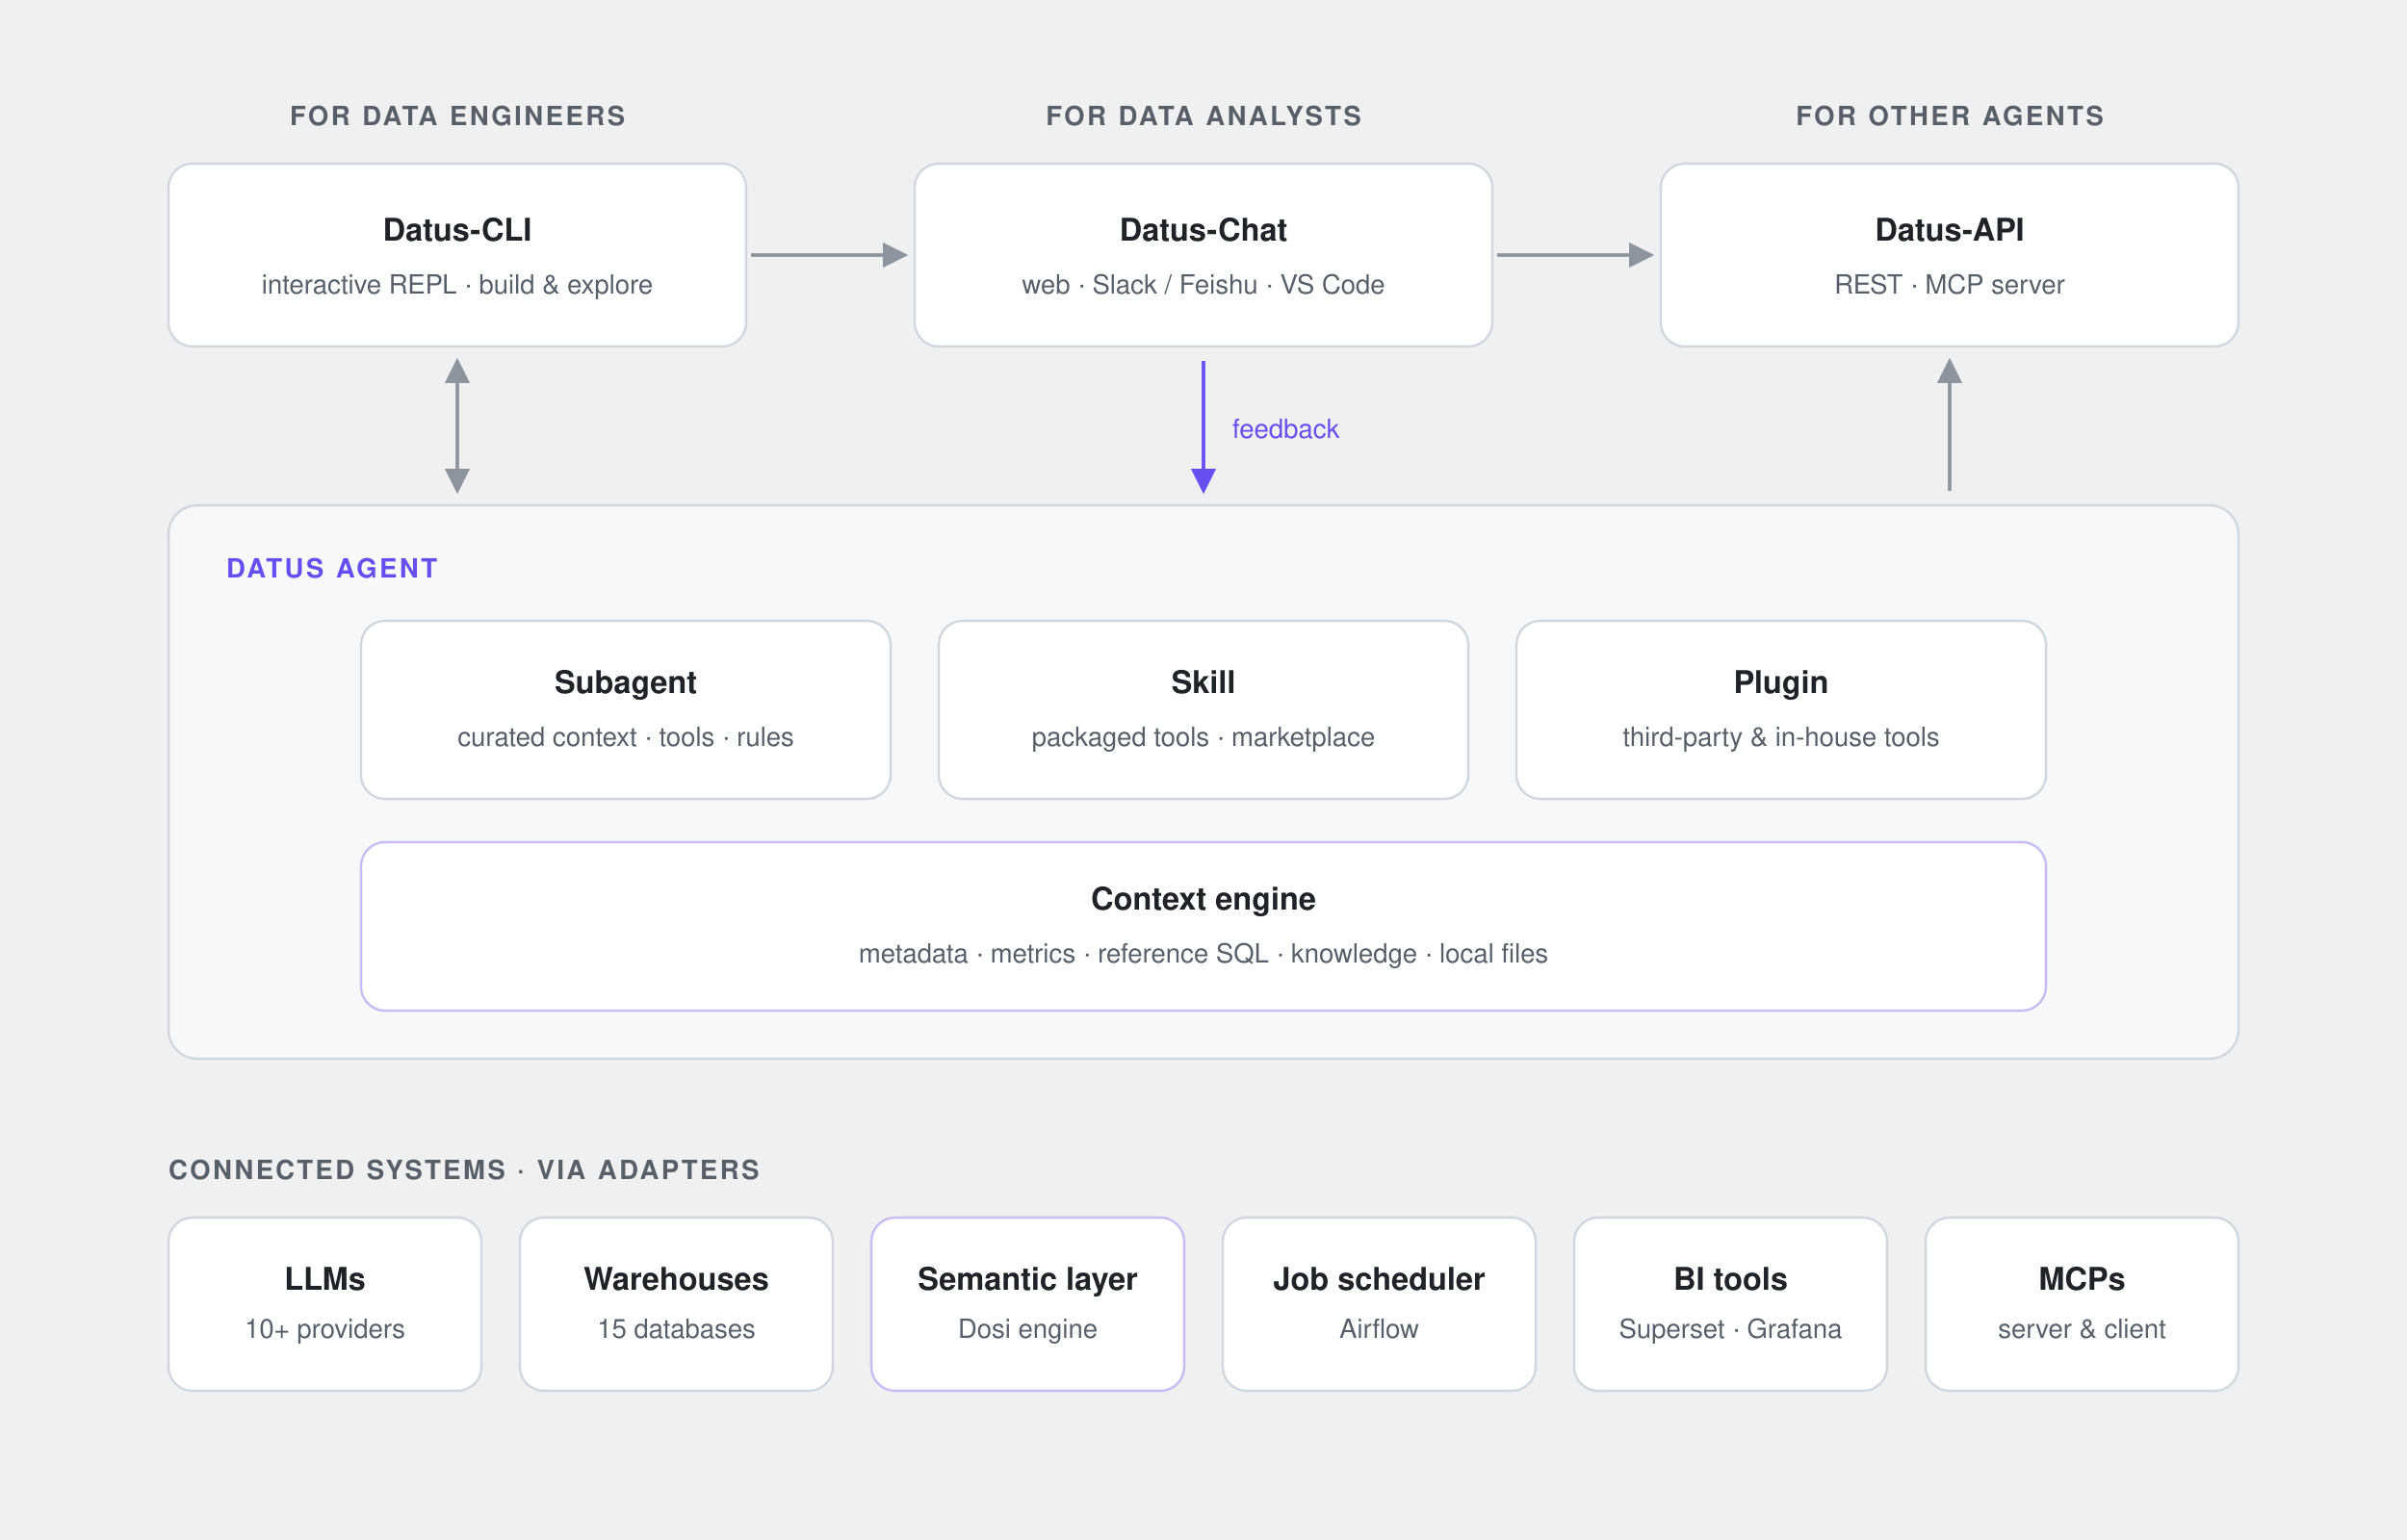
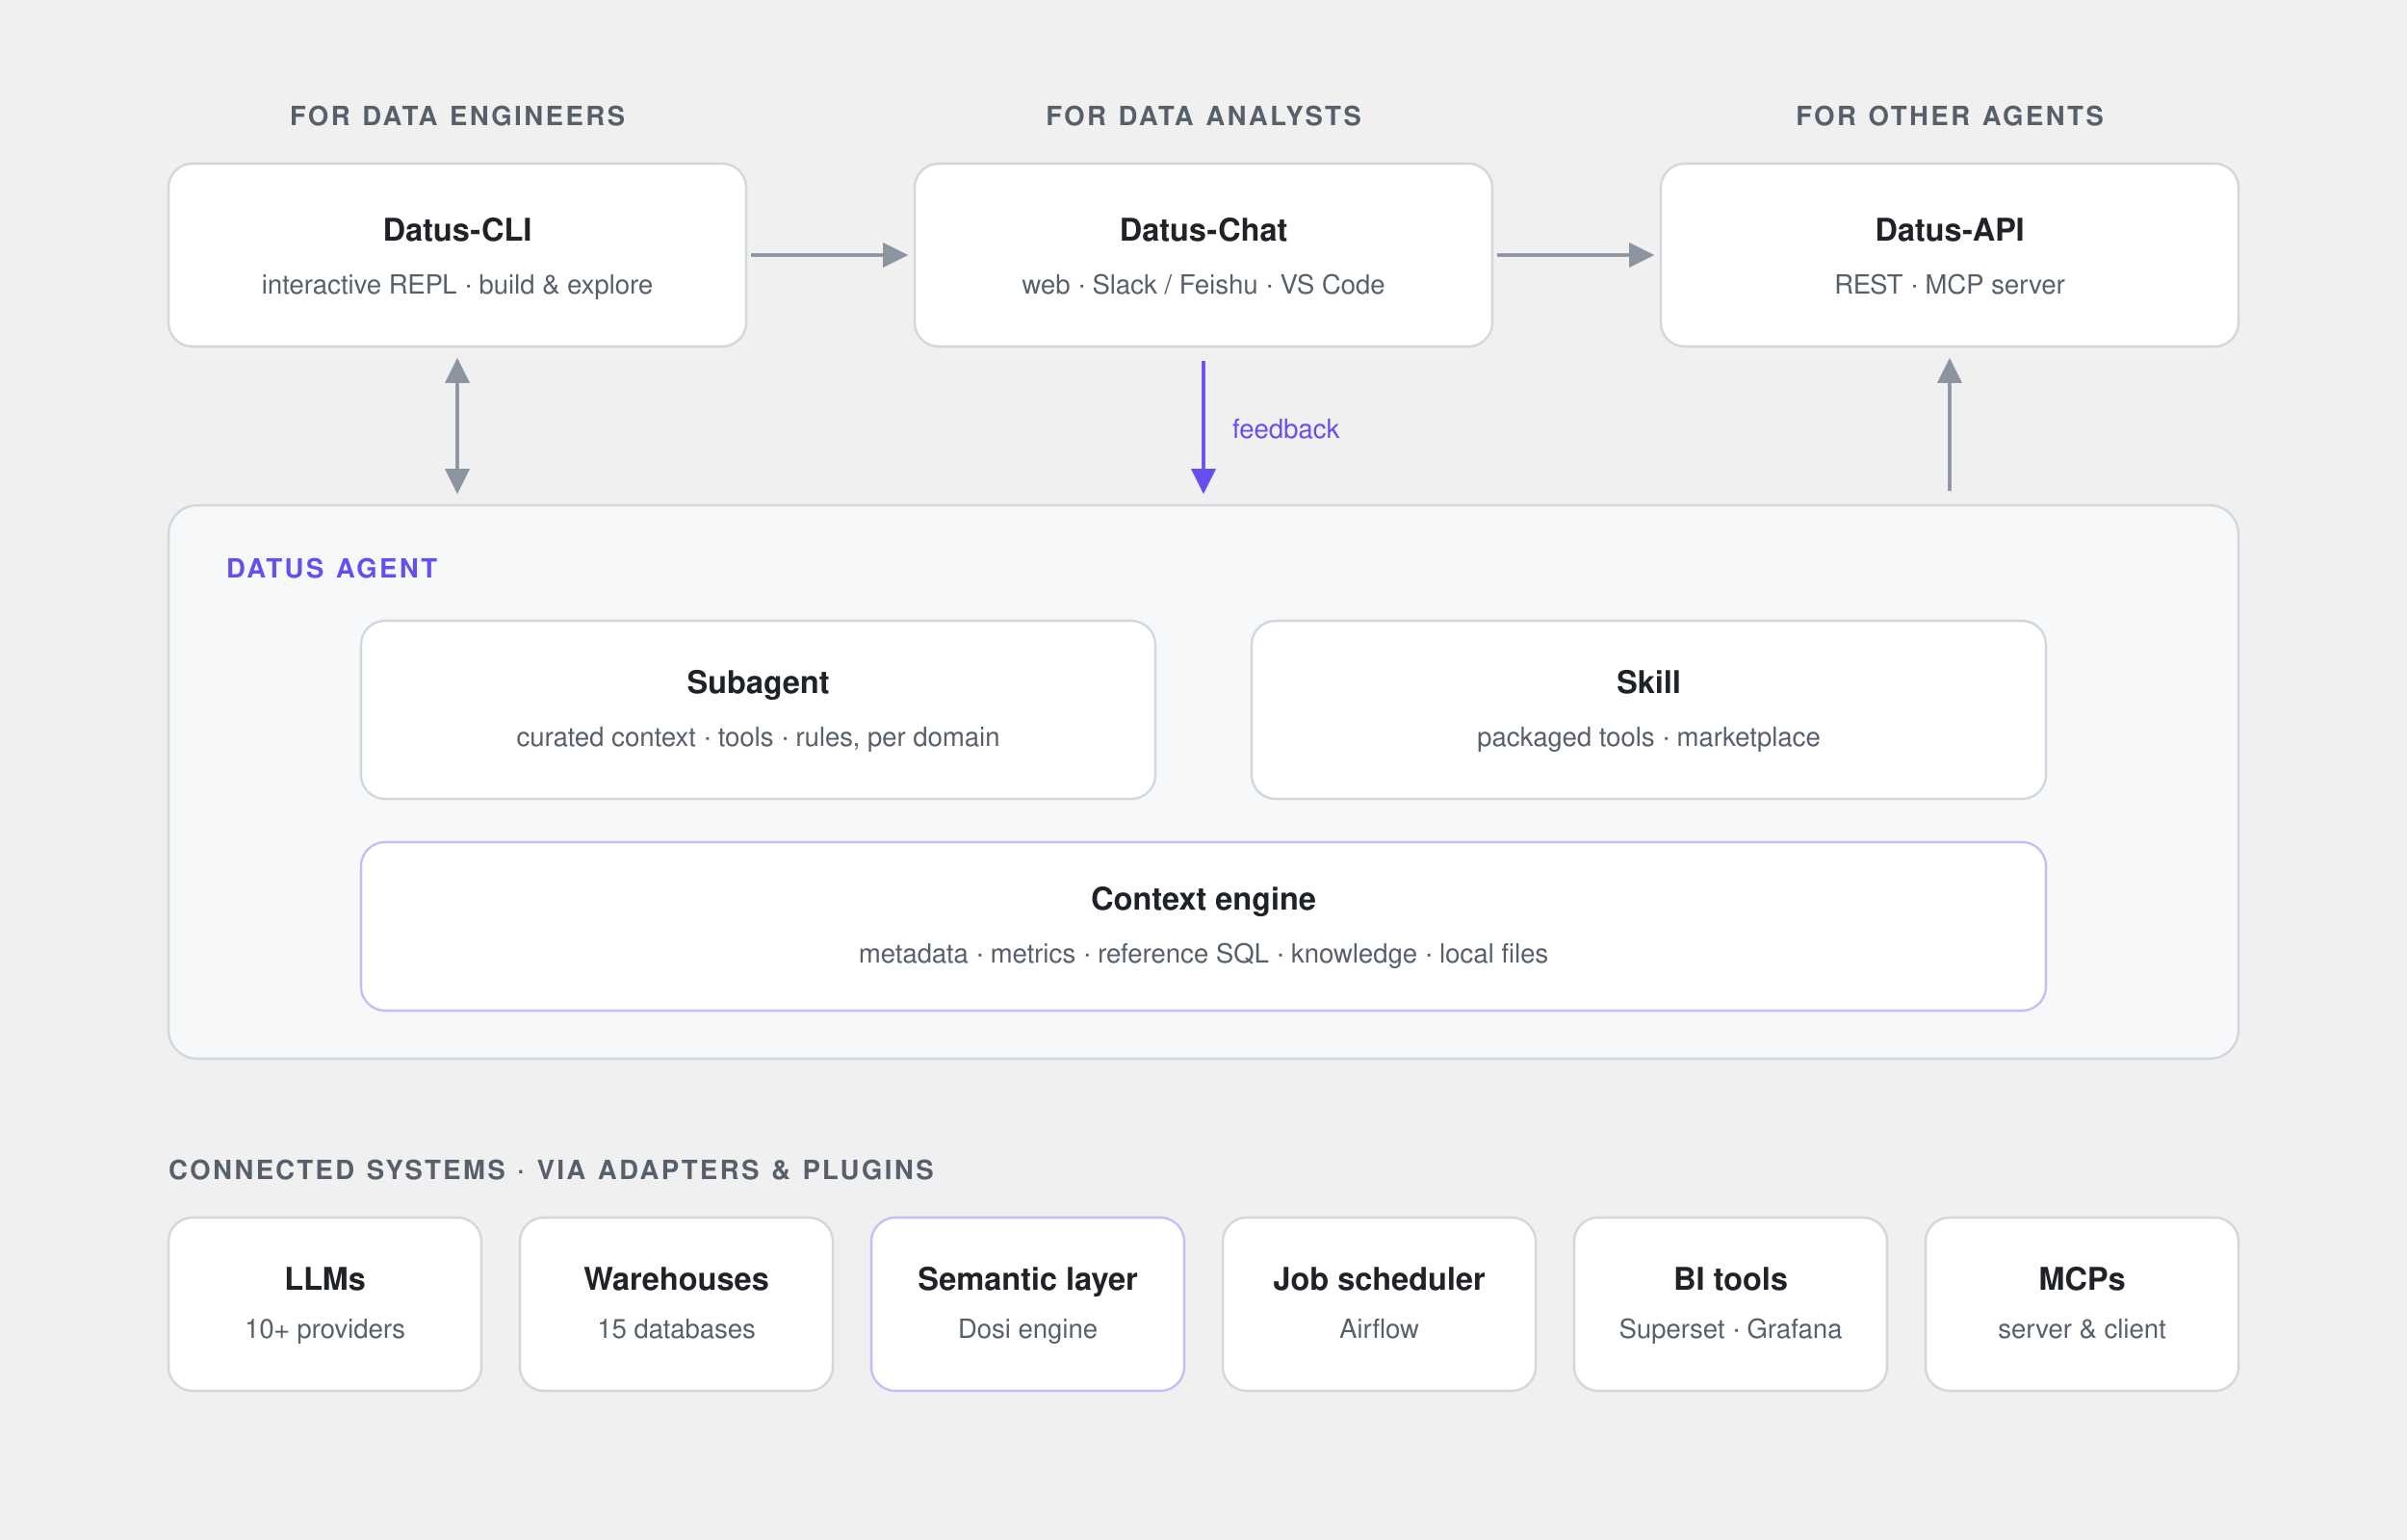
<svg xmlns="http://www.w3.org/2000/svg" viewBox="0 0 1000 640" role="img" aria-label="Datus architecture: three role-based entry points on top (Datus-CLI for data engineers, Datus-Chat for analysts, Datus-API for other agents), the agent core with subagents, skills, and the context engine in the middle, and connected systems at the bottom: LLMs, data warehouses, the Dosi semantic layer, job schedulers, BI tools, and MCPs.">
  <style>
    text { font-family: -apple-system, BlinkMacSystemFont, "Segoe UI", Helvetica, Arial, sans-serif; }
    .band { fill: #f6f8fa; stroke: #d0d7de; }
    .band-accent { fill: #f4f1fd; stroke: #c9bcf5; }
    .chip { fill: #ffffff; stroke: #d0d7de; }
    .chip-accent { fill: #ffffff; stroke: #c9bcf5; }
    .label { fill: #57606a; font-size: 11px; font-weight: 600; letter-spacing: 1px; }
    .label-accent { fill: #654FF0; font-size: 11px; font-weight: 600; letter-spacing: 1px; }
    .title { fill: #1f2328; font-size: 13px; font-weight: 600; }
    .sub { fill: #57606a; font-size: 11px; }
    .flow { stroke: #8c959f; stroke-width: 1.5; fill: none; }
    .flow-accent { stroke: #654FF0; stroke-width: 1.5; fill: none; }
    .flowlabel { fill: #57606a; font-size: 11px; }
    .flowlabel-accent { fill: #654FF0; font-size: 11px; }
    .arrow { fill: #8c959f; }
    .arrow-accent { fill: #654FF0; }
    @media (prefers-color-scheme: dark) {
      .band { fill: #161b22; stroke: #30363d; }
      .band-accent { fill: #1c1832; stroke: #4c3d8f; }
      .chip { fill: #0d1117; stroke: #30363d; }
      .chip-accent { fill: #0d1117; stroke: #4c3d8f; }
      .label { fill: #8b949e; }
      .label-accent { fill: #a78bfa; }
      .title { fill: #e6edf3; }
      .sub { fill: #8b949e; }
      .flow { stroke: #6e7681; }
      .flow-accent { stroke: #a78bfa; }
      .flowlabel { fill: #8b949e; }
      .flowlabel-accent { fill: #a78bfa; }
      .arrow { fill: #6e7681; }
      .arrow-accent { fill: #a78bfa; }
    }
  </style>
  <defs>
    <marker id="ah" viewBox="0 0 8 8" refX="7" refY="4" markerWidth="7" markerHeight="7" orient="auto-start-reverse">
      <path d="M0,0 L8,4 L0,8 z" class="arrow" />
    </marker>
    <marker id="ah-accent" viewBox="0 0 8 8" refX="7" refY="4" markerWidth="7" markerHeight="7" orient="auto-start-reverse">
      <path d="M0,0 L8,4 L0,8 z" class="arrow-accent" />
    </marker>
  </defs>
  <text x="190" y="52" text-anchor="middle" class="label">FOR DATA ENGINEERS</text>
  <text x="500" y="52" text-anchor="middle" class="label">FOR DATA ANALYSTS</text>
  <text x="810" y="52" text-anchor="middle" class="label">FOR OTHER AGENTS</text>
  <rect x="70" y="68" width="240" height="76" rx="10" class="chip" />
  <text x="190" y="100" text-anchor="middle" class="title">Datus-CLI</text>
  <text x="190" y="122" text-anchor="middle" class="sub">interactive REPL · build &amp; explore</text>
  <rect x="380" y="68" width="240" height="76" rx="10" class="chip" />
  <text x="500" y="100" text-anchor="middle" class="title">Datus-Chat</text>
  <text x="500" y="122" text-anchor="middle" class="sub">web · Slack / Feishu · VS Code</text>
  <rect x="690" y="68" width="240" height="76" rx="10" class="chip" />
  <text x="810" y="100" text-anchor="middle" class="title">Datus-API</text>
  <text x="810" y="122" text-anchor="middle" class="sub">REST · MCP server</text>
  <line x1="312" y1="106" x2="376" y2="106" class="flow" marker-end="url(#ah)" />
  <line x1="622" y1="106" x2="686" y2="106" class="flow" marker-end="url(#ah)" />
  <line x1="190" y1="150" x2="190" y2="204" class="flow" marker-start="url(#ah)" marker-end="url(#ah)" />
  <line x1="500" y1="150" x2="500" y2="204" class="flow-accent" marker-end="url(#ah-accent)" />
  <text x="512" y="182" class="flowlabel-accent">feedback</text>
  <line x1="810" y1="204" x2="810" y2="150" class="flow" marker-end="url(#ah)" />
  <rect x="70" y="210" width="860" height="230" rx="12" class="band" />
  <text x="94" y="240" class="label-accent">DATUS AGENT</text>
-   <rect x="150" y="258" width="220" height="74" rx="10" class="chip" />
-   <text x="260" y="288" text-anchor="middle" class="title">Subagent</text>
-   <text x="260" y="310" text-anchor="middle" class="sub">curated context · tools · rules</text>
-   <rect x="390" y="258" width="220" height="74" rx="10" class="chip" />
-   <text x="500" y="288" text-anchor="middle" class="title">Skill</text>
-   <text x="500" y="310" text-anchor="middle" class="sub">packaged tools · marketplace</text>
-   <rect x="630" y="258" width="220" height="74" rx="10" class="chip" />
-   <text x="740" y="288" text-anchor="middle" class="title">Plugin</text>
-   <text x="740" y="310" text-anchor="middle" class="sub">third-party &amp; in-house tools</text>
+   <rect x="150" y="258" width="330" height="74" rx="10" class="chip" />
+   <text x="315" y="288" text-anchor="middle" class="title">Subagent</text>
+   <text x="315" y="310" text-anchor="middle" class="sub">curated context · tools · rules, per domain</text>
+   <rect x="520" y="258" width="330" height="74" rx="10" class="chip" />
+   <text x="685" y="288" text-anchor="middle" class="title">Skill</text>
+   <text x="685" y="310" text-anchor="middle" class="sub">packaged tools · marketplace</text>
  <rect x="150" y="350" width="700" height="70" rx="10" class="chip-accent" />
  <text x="500" y="378" text-anchor="middle" class="title">Context engine</text>
  <text x="500" y="400" text-anchor="middle" class="sub">metadata · metrics · reference SQL · knowledge · local files</text>
-   <text x="70" y="490" class="label">CONNECTED SYSTEMS · VIA ADAPTERS</text>
+   <text x="70" y="490" class="label">CONNECTED SYSTEMS · VIA ADAPTERS &amp; PLUGINS</text>
  <rect x="70" y="506" width="130" height="72" rx="10" class="chip" />
  <text x="135" y="536" text-anchor="middle" class="title">LLMs</text>
  <text x="135" y="556" text-anchor="middle" class="sub">10+ providers</text>
  <rect x="216" y="506" width="130" height="72" rx="10" class="chip" />
  <text x="281" y="536" text-anchor="middle" class="title">Warehouses</text>
  <text x="281" y="556" text-anchor="middle" class="sub">15 databases</text>
  <rect x="362" y="506" width="130" height="72" rx="10" class="chip-accent" />
  <text x="427" y="536" text-anchor="middle" class="title">Semantic layer</text>
  <text x="427" y="556" text-anchor="middle" class="sub">Dosi engine</text>
  <rect x="508" y="506" width="130" height="72" rx="10" class="chip" />
  <text x="573" y="536" text-anchor="middle" class="title">Job scheduler</text>
  <text x="573" y="556" text-anchor="middle" class="sub">Airflow</text>
  <rect x="654" y="506" width="130" height="72" rx="10" class="chip" />
  <text x="719" y="536" text-anchor="middle" class="title">BI tools</text>
  <text x="719" y="556" text-anchor="middle" class="sub">Superset · Grafana</text>
  <rect x="800" y="506" width="130" height="72" rx="10" class="chip" />
  <text x="865" y="536" text-anchor="middle" class="title">MCPs</text>
  <text x="865" y="556" text-anchor="middle" class="sub">server &amp; client</text>
</svg>
